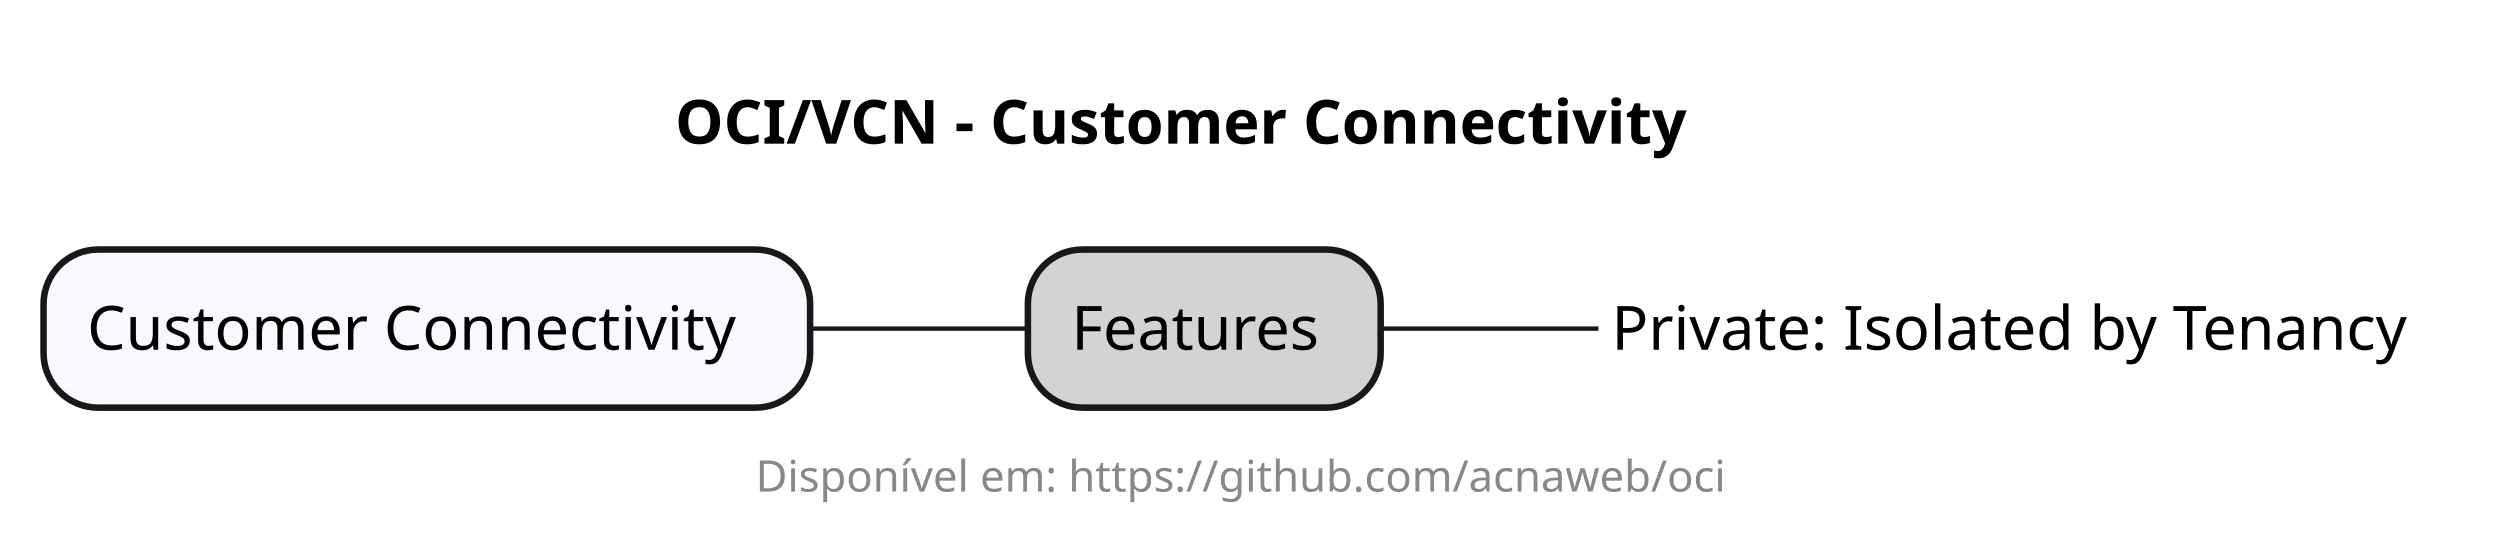
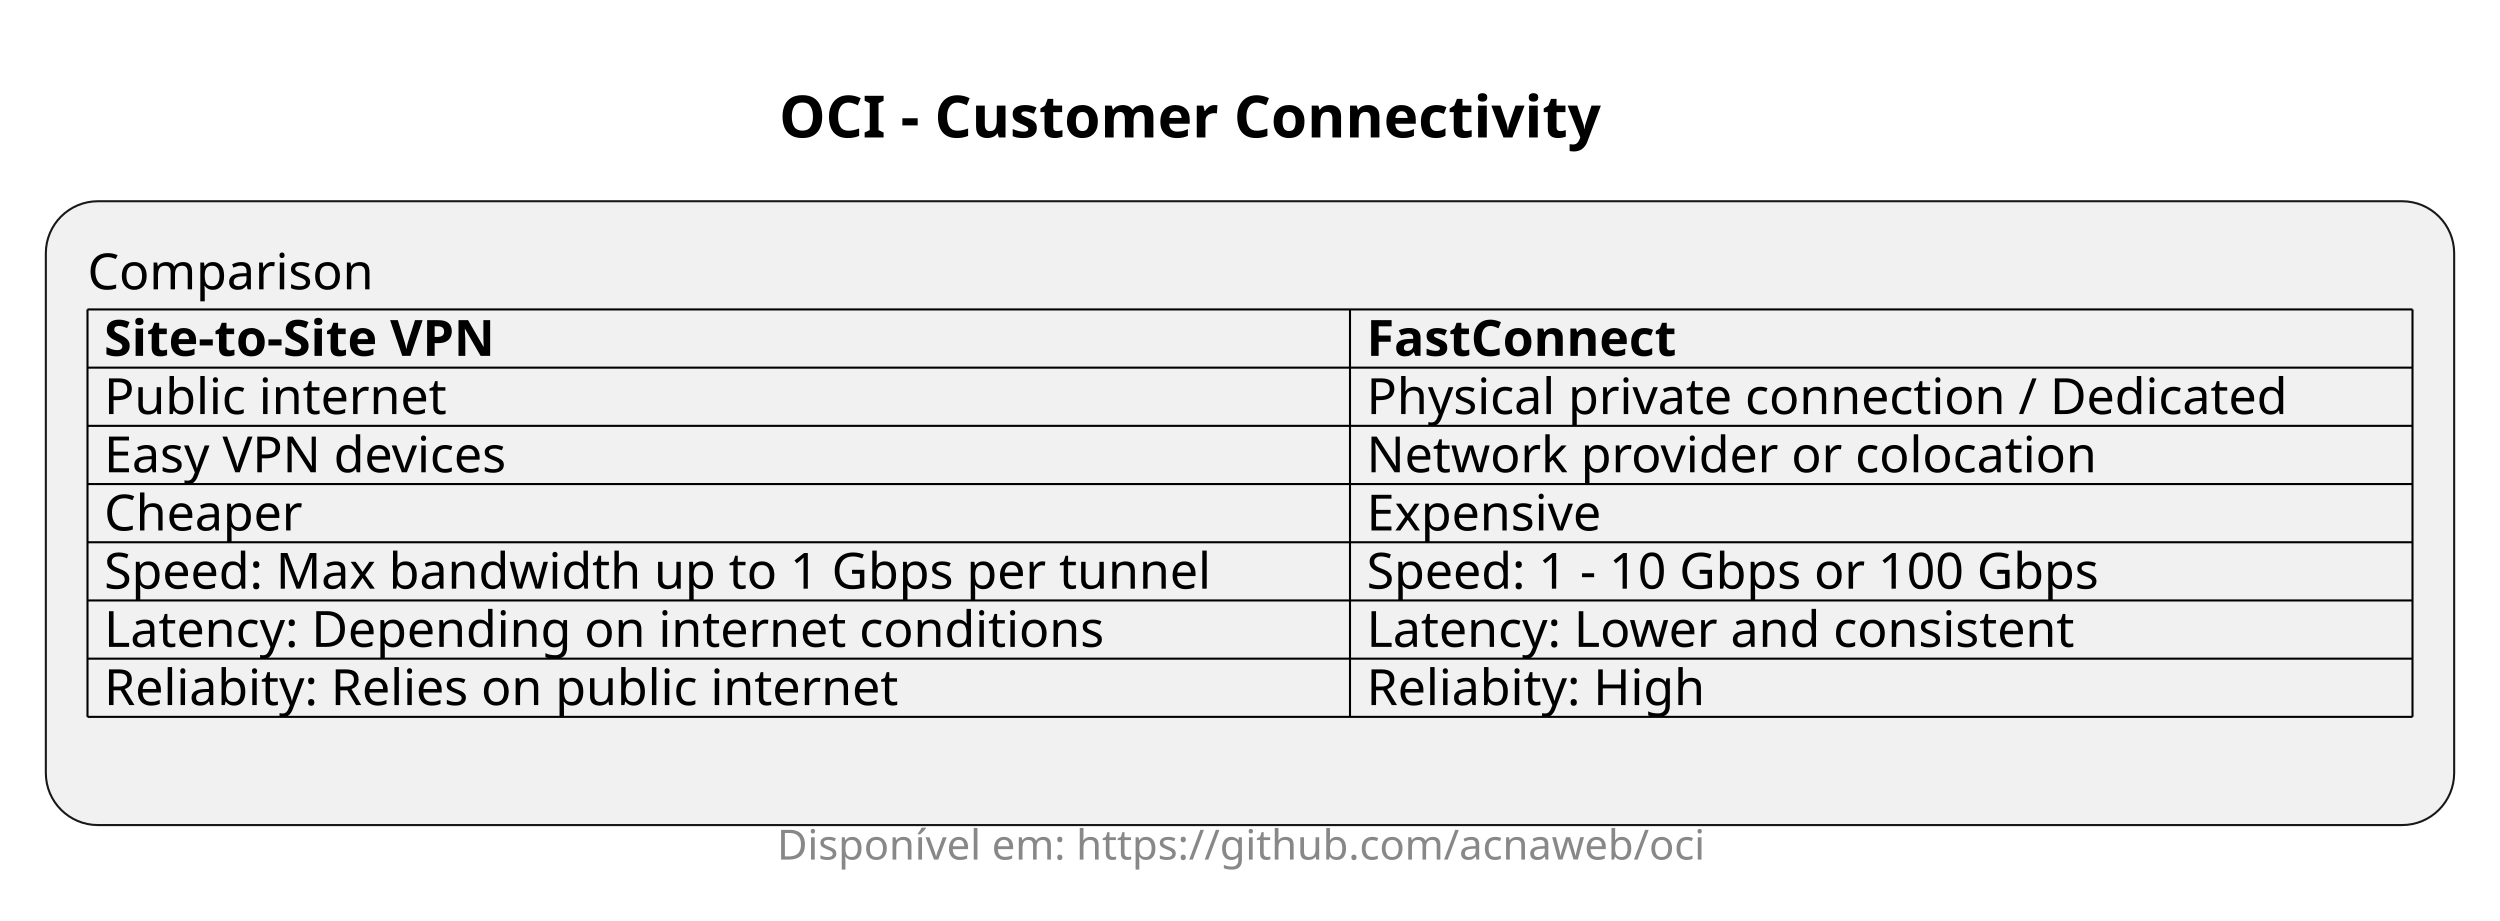
- <svg xmlns="http://www.w3.org/2000/svg" contentStyleType="text/css" height="128px" preserveAspectRatio="none" style="width:574px;height:128px;background:#FFFFFF;" version="1.1" viewBox="0 0 574 128" width="574px" zoomAndPan="magnify">
+ <svg xmlns="http://www.w3.org/2000/svg" contentStyleType="text/css" height="221px" preserveAspectRatio="none" style="width:600px;height:221px;background:#FFFFFF;" version="1.1" viewBox="0 0 600 221" width="600px" zoomAndPan="magnify">
  <defs />
  <g>
-     <text fill="#000000" font-family="sans-serif" font-size="14" font-weight="bold" lengthAdjust="spacing" textLength="261" x="155" y="32.995">OCI/VCN - Customer Connectivity</text>
-     <rect fill="#F8F8FF" height="36.297" rx="12.5" ry="12.5" style="stroke:#181818;stroke-width:1.5;" width="176" x="10" y="57.297" />
-     <text fill="#000000" font-family="sans-serif" font-size="14" lengthAdjust="spacing" textLength="156" x="20" y="80.292">Customer Connectivity</text>
-     <rect fill="#D3D3D3" height="36.297" rx="12.5" ry="12.5" style="stroke:#181818;stroke-width:1.5;" width="81" x="236" y="57.297" />
-     <text fill="#000000" font-family="sans-serif" font-size="14" lengthAdjust="spacing" textLength="61" x="246" y="80.292">Features</text>
-     <text fill="#000000" font-family="sans-serif" font-size="14" lengthAdjust="spacing" textLength="192" x="370" y="80.292">Private: Isolated by Tenancy</text>
-     <path d="M317,75.445 L327,75.445 C342,75.445 342,75.445 357,75.445 L367,75.445 " fill="none" style="stroke:#181818;stroke-width:1.0;" />
-     <path d="M186,75.445 L196,75.445 C211,75.445 211,75.445 226,75.445 L236,75.445 " fill="none" style="stroke:#181818;stroke-width:1.0;" />
-     <text fill="#888888" font-family="sans-serif" font-size="10" lengthAdjust="spacing" textLength="224" x="173.5" y="112.876">Disponível em: https://github.com/acnaweb/oci</text>
+     <text fill="#000000" font-family="sans-serif" font-size="14" font-weight="bold" lengthAdjust="spacing" textLength="223" x="187" y="32.995">OCI - Customer Connectivity</text>
+     <rect fill="#F1F1F1" height="149.719" rx="12.5" ry="12.5" style="stroke:#181818;stroke-width:0.5;" width="578" x="11" y="48.297" />
+     <text fill="#000000" font-family="sans-serif" font-size="12" lengthAdjust="spacing" textLength="74" x="21" y="69.436">Comparison</text>
+     <text fill="#000000" font-family="sans-serif" font-size="12" font-weight="bold" lengthAdjust="spacing" textLength="113" x="25" y="85.404">Site-to-Site VPN</text>
+     <text fill="#000000" font-family="sans-serif" font-size="12" font-weight="bold" lengthAdjust="spacing" textLength="89" x="328" y="85.404">FastConnect</text>
+     <text fill="#000000" font-family="sans-serif" font-size="12" lengthAdjust="spacing" textLength="91" x="25" y="99.373">Public internet</text>
+     <text fill="#000000" font-family="sans-serif" font-size="12" lengthAdjust="spacing" textLength="247" x="328" y="99.373">Physical private connection / Dedicated</text>
+     <text fill="#000000" font-family="sans-serif" font-size="12" lengthAdjust="spacing" textLength="109" x="25" y="113.342">Easy VPN devices</text>
+     <text fill="#000000" font-family="sans-serif" font-size="12" lengthAdjust="spacing" textLength="192" x="328" y="113.342">Network provider or colocation</text>
+     <text fill="#000000" font-family="sans-serif" font-size="12" lengthAdjust="spacing" textLength="53" x="25" y="127.311">Cheaper</text>
+     <text fill="#000000" font-family="sans-serif" font-size="12" lengthAdjust="spacing" textLength="62" x="328" y="127.311">Expensive</text>
+     <text fill="#000000" font-family="sans-serif" font-size="12" lengthAdjust="spacing" textLength="295" x="25" y="141.279">Speed: Max bandwidth up to 1 Gbps per tunnel</text>
+     <text fill="#000000" font-family="sans-serif" font-size="12" lengthAdjust="spacing" textLength="201" x="328" y="141.279">Speed: 1 - 10 Gbps or 100 Gbps</text>
+     <text fill="#000000" font-family="sans-serif" font-size="12" lengthAdjust="spacing" textLength="267" x="25" y="155.248">Latency: Depending on internet conditions</text>
+     <text fill="#000000" font-family="sans-serif" font-size="12" lengthAdjust="spacing" textLength="190" x="328" y="155.248">Latency: Lower and consistent</text>
+     <text fill="#000000" font-family="sans-serif" font-size="12" lengthAdjust="spacing" textLength="212" x="25" y="169.217">Reliabity: Relies on public internet</text>
+     <text fill="#000000" font-family="sans-serif" font-size="12" lengthAdjust="spacing" textLength="88" x="328" y="169.217">Reliabity: High</text>
+     <line style="stroke:#000000;stroke-width:0.5;" x1="21" x2="579" y1="74.266" y2="74.266" />
+     <line style="stroke:#000000;stroke-width:0.5;" x1="21" x2="579" y1="88.234" y2="88.234" />
+     <line style="stroke:#000000;stroke-width:0.5;" x1="21" x2="579" y1="102.203" y2="102.203" />
+     <line style="stroke:#000000;stroke-width:0.5;" x1="21" x2="579" y1="116.172" y2="116.172" />
+     <line style="stroke:#000000;stroke-width:0.5;" x1="21" x2="579" y1="130.141" y2="130.141" />
+     <line style="stroke:#000000;stroke-width:0.5;" x1="21" x2="579" y1="144.109" y2="144.109" />
+     <line style="stroke:#000000;stroke-width:0.5;" x1="21" x2="579" y1="158.078" y2="158.078" />
+     <line style="stroke:#000000;stroke-width:0.5;" x1="21" x2="579" y1="172.047" y2="172.047" />
+     <line style="stroke:#000000;stroke-width:0.5;" x1="21" x2="21" y1="74.266" y2="172.047" />
+     <line style="stroke:#000000;stroke-width:0.5;" x1="324" x2="324" y1="74.266" y2="172.047" />
+     <line style="stroke:#000000;stroke-width:0.5;" x1="579" x2="579" y1="74.266" y2="172.047" />
+     <text fill="#000000" font-family="sans-serif" font-size="12" lengthAdjust="spacing" textLength="4" x="21" y="185.185"> </text>
+     <text fill="#888888" font-family="sans-serif" font-size="10" lengthAdjust="spacing" textLength="224" x="186.5" y="206.298">Disponível em: https://github.com/acnaweb/oci</text>
  </g>
</svg>
